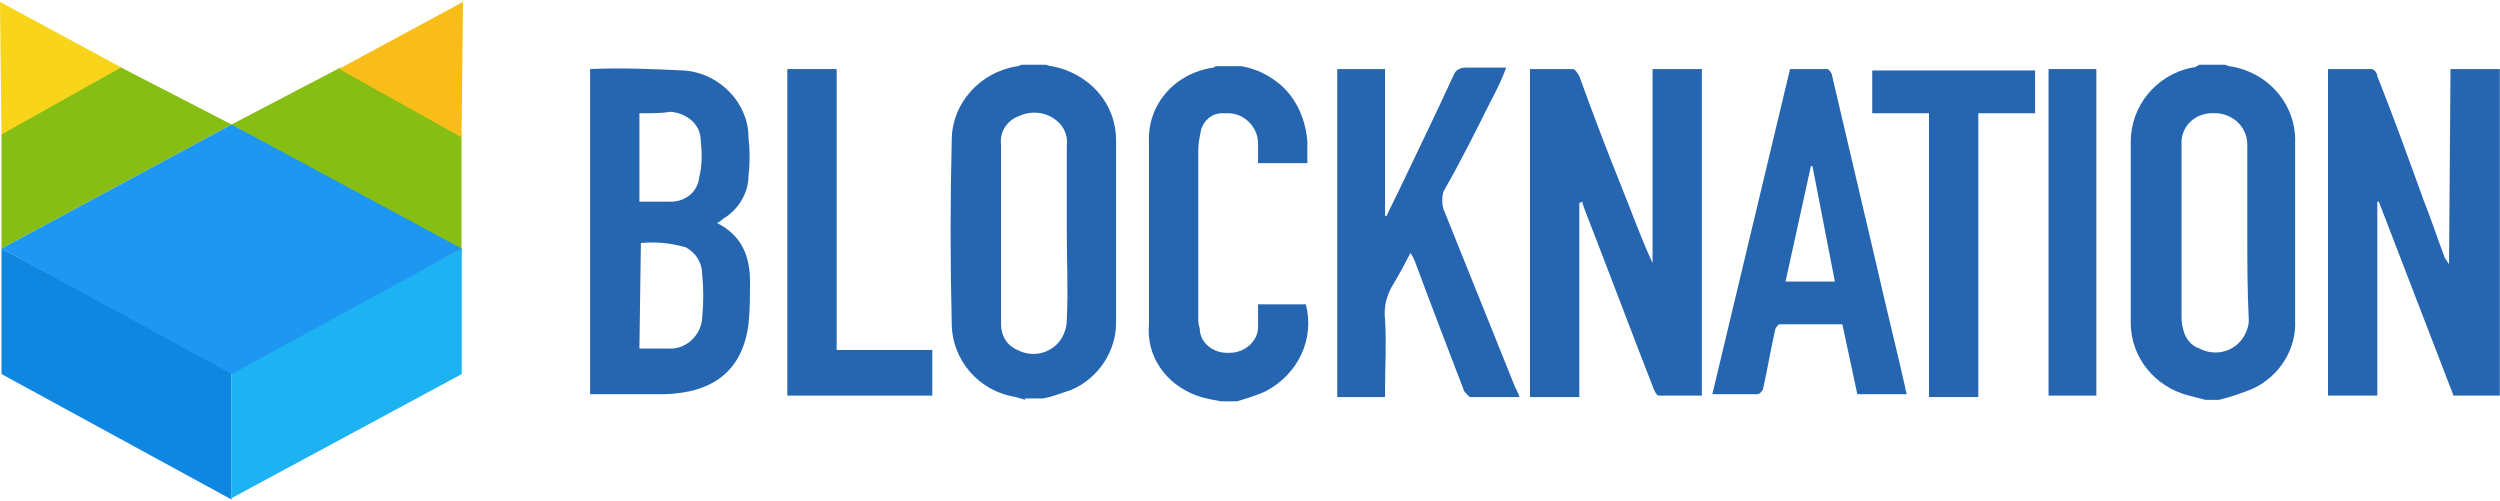
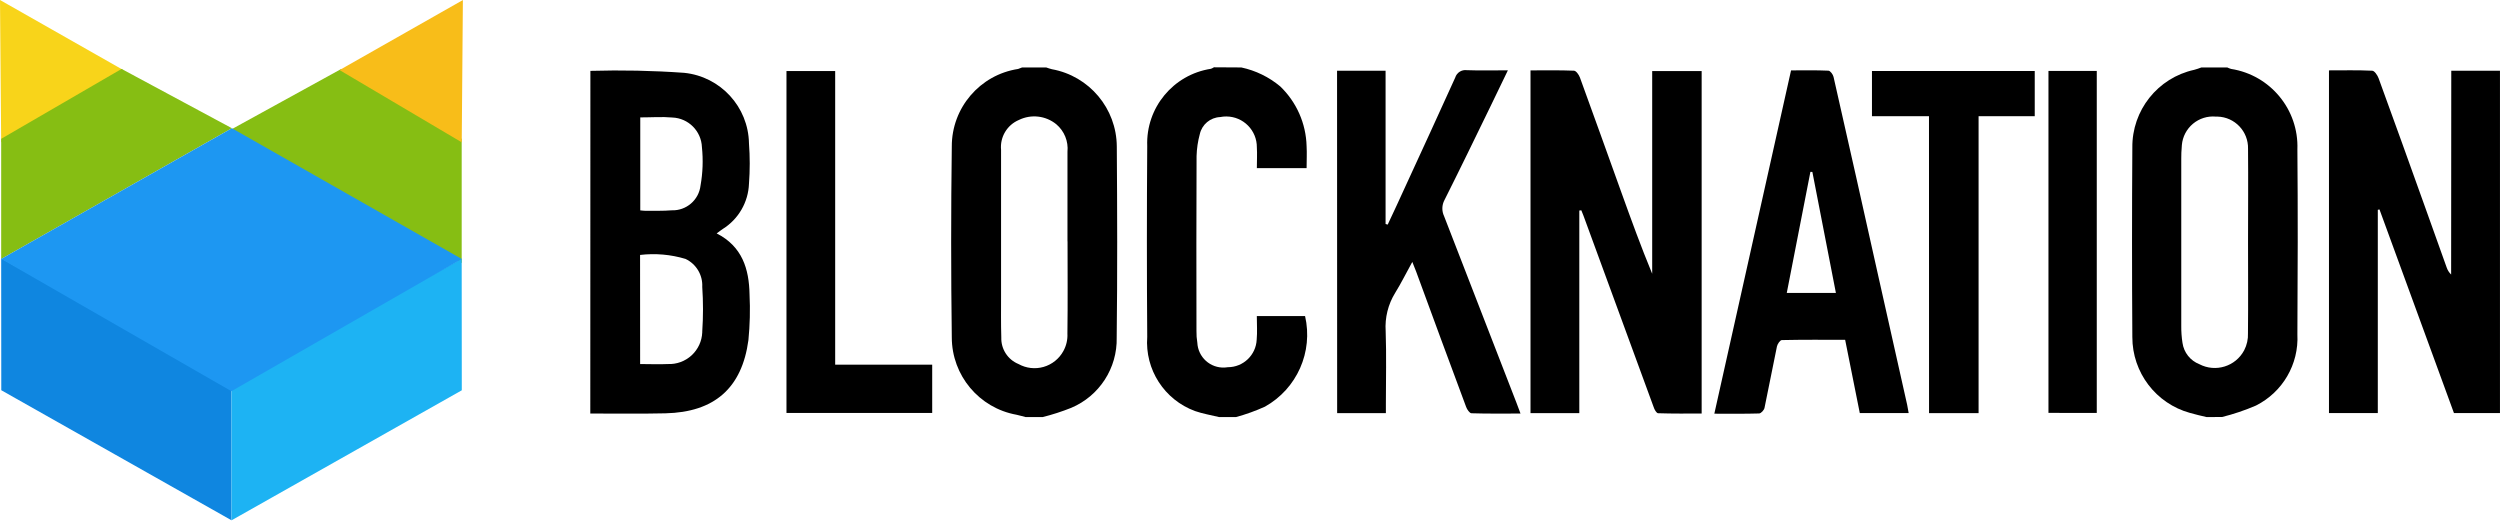
- <svg xmlns="http://www.w3.org/2000/svg" width="300" height="60" viewBox="0 0 300 60" version="1.1">
+ <svg xmlns="http://www.w3.org/2000/svg" xmlns:xlink="http://www.w3.org/1999/xlink" width="167.255" height="34.811" viewBox="0 0 167.255 34.811">
  <defs>
-     <linearGradient id="linear0" gradientUnits="userSpaceOnUse" x1="-51.427" y1="9.037" x2="-51.44" y2="9.067" gradientTransform="matrix(27.61506,0,0,-22.22864,2133.841,1464.858)">
-       <stop offset="0" style="stop-color:rgb(53.333%,77.255%,3.137%);stop-opacity:1;" />
-       <stop offset="1" style="stop-color:rgb(52.549%,74.51%,7.451%);stop-opacity:1;" />
+     <linearGradient id="linear-gradient" x1="-5.728" y1="69.743" x2="-5.741" y2="69.713" gradientUnits="objectBoundingBox">
+       <stop offset="0" stop-color="#88c508" />
+       <stop offset="1" stop-color="#86be13" />
    </linearGradient>
-     <linearGradient id="linear1" gradientUnits="userSpaceOnUse" x1="-72.108" y1="-18.33" x2="-72.108" y2="-18.243" gradientTransform="matrix(14.79558,0,0,-16.29074,1115.017,1053.206)">
-       <stop offset="0" style="stop-color:rgb(97.255%,83.137%,10.196%);stop-opacity:1;" />
-       <stop offset="1" style="stop-color:rgb(97.255%,74.118%,9.804%);stop-opacity:1;" />
+     <linearGradient id="linear-gradient-2" x1="-19.356" y1="82.967" x2="-19.356" y2="82.88" gradientUnits="objectBoundingBox">
+       <stop offset="0" stop-color="#f8d41a" />
+       <stop offset="1" stop-color="#f8bd19" />
    </linearGradient>
-     <linearGradient id="linear2" gradientUnits="userSpaceOnUse" x1="-60.281" y1="15.417" x2="-60.281" y2="15.441" gradientTransform="matrix(27.62761,0,0,-29.99412,1679.381,2014.633)">
-       <stop offset="0" style="stop-color:rgb(7.451%,54.902%,90.588%);stop-opacity:1;" />
-       <stop offset="1" style="stop-color:rgb(5.882%,52.549%,87.843%);stop-opacity:1;" />
+     <linearGradient id="linear-gradient-3" x1="-4.643" y1="50.757" x2="-4.643" y2="50.733" gradientUnits="objectBoundingBox">
+       <stop offset="0" stop-color="#138ce7" />
+       <stop offset="1" stop-color="#0f86e0" />
    </linearGradient>
-     <linearGradient id="linear3" gradientUnits="userSpaceOnUse" x1="-56.62" y1="-13.588" x2="-56.62" y2="-13.675" gradientTransform="matrix(14.79199,0,0,-16.29416,844.925,1053.469)">
-       <stop offset="0" style="stop-color:rgb(97.255%,83.137%,10.196%);stop-opacity:1;" />
-       <stop offset="1" style="stop-color:rgb(97.255%,74.118%,9.804%);stop-opacity:1;" />
+     <linearGradient id="linear-gradient-4" x1="-5.74" y1="50.831" x2="-5.74" y2="50.807" gradientUnits="objectBoundingBox">
+       <stop offset="0" stop-color="#1db3f3" />
+       <stop offset="1" stop-color="#1db3f3" />
    </linearGradient>
-     <linearGradient id="linear4" gradientUnits="userSpaceOnUse" x1="-85.755" y1="2.461" x2="-85.742" y2="2.493" gradientTransform="matrix(27.67782,0,0,-21.75806,1682.643,1432.904)">
-       <stop offset="0" style="stop-color:rgb(53.333%,77.255%,3.137%);stop-opacity:1;" />
-       <stop offset="1" style="stop-color:rgb(52.549%,74.51%,7.451%);stop-opacity:1;" />
-     </linearGradient>
-     <linearGradient id="linear5" gradientUnits="userSpaceOnUse" x1="-83.042" y1="30.834" x2="-83.026" y2="30.861" gradientTransform="matrix(55.24985,0,0,-30.10706,3474.831,2007.424)">
-       <stop offset="0" style="stop-color:rgb(11.373%,69.804%,94.902%);stop-opacity:1;" />
-       <stop offset="1" style="stop-color:rgb(11.373%,59.216%,94.902%);stop-opacity:1;" />
+     <linearGradient id="linear-gradient-5" x1="27.235" y1="78.227" x2="27.235" y2="78.314" xlink:href="#linear-gradient-2" />
+     <linearGradient id="linear-gradient-6" x1="-4.633" y1="71.283" x2="-4.62" y2="71.251" xlink:href="#linear-gradient" />
+     <linearGradient id="linear-gradient-7" x1="-0.502" y1="46.991" x2="-0.486" y2="46.964" gradientUnits="objectBoundingBox">
+       <stop offset="0" stop-color="#1db2f2" />
+       <stop offset="1" stop-color="#1d97f2" />
    </linearGradient>
  </defs>
-   <g id="surface1">
-     <path style=" stroke:none;fill-rule:nonzero;fill:url(#linear0);" d="M 40.859 8.102 L 55.383 16.145 L 55.383 30.344 L 27.77 14.945 Z M 40.859 8.102 " />
-     <path style=" stroke:none;fill-rule:nonzero;fill:url(#linear1);" d="M 55.562 0.227 L 55.383 16.484 L 40.68 8.27 Z M 55.562 0.227 " />
-     <path style=" stroke:none;fill-rule:nonzero;fill:url(#linear2);" d="M 0.18 29.828 L 27.793 44.547 L 27.793 59.945 L 0.18 44.887 Z M 0.18 29.828 " />
-     <path style=" stroke:none;fill-rule:nonzero;fill:rgb(11.373%,70.196%,95.294%);fill-opacity:1;" d="M 55.41 29.828 L 27.793 44.375 L 27.793 59.773 L 55.41 44.887 Z M 55.41 29.828 " />
-     <path style=" stroke:none;fill-rule:nonzero;fill:url(#linear3);" d="M 0 0.227 L 0.18 16.48 L 14.883 8.27 Z M 0 0.227 " />
-     <path style=" stroke:none;fill-rule:nonzero;fill:url(#linear4);" d="M 14.523 8.098 L 0.18 16.141 L 0.18 29.828 L 27.793 14.941 Z M 14.523 8.098 " />
-     <path style=" stroke:none;fill-rule:nonzero;fill:url(#linear5);" d="M 27.793 14.941 L 55.41 29.828 L 27.793 44.887 L 0.18 29.828 Z M 27.793 14.941 " />
-     <path style=" stroke:none;fill-rule:nonzero;fill:rgb(14.902%,40%,69.02%);fill-opacity:1;" d="M 70.812 8.285 C 74.578 8.113 78.344 8.285 82.109 8.457 C 86.41 8.797 89.82 12.391 89.82 16.5 C 90 18.039 90 19.578 89.82 21.117 C 89.82 23.172 88.562 25.227 86.77 26.254 C 86.59 26.422 86.41 26.594 86.055 26.766 C 89.102 28.305 90 30.871 90 33.781 C 90 35.492 90 37.203 89.82 38.914 C 89.102 44.391 85.695 47.129 79.777 47.301 C 76.73 47.301 73.859 47.301 70.812 47.301 Z M 76.73 41.824 C 77.984 41.824 79.059 41.824 80.137 41.824 C 82.289 41.996 84.082 40.285 84.262 38.23 L 84.262 38.059 C 84.438 36.348 84.438 34.637 84.262 32.926 C 84.262 31.559 83.543 30.359 82.289 29.676 C 80.496 29.16 78.699 28.992 76.906 29.16 Z M 76.73 13.59 L 76.73 24.199 C 76.906 24.199 77.266 24.199 77.445 24.199 C 78.523 24.199 79.598 24.199 80.496 24.199 C 82.289 24.199 83.723 23 83.902 21.289 C 84.262 19.922 84.262 18.383 84.082 16.84 C 84.082 14.957 82.469 13.59 80.496 13.418 C 79.418 13.59 78.164 13.59 76.73 13.59 Z M 76.73 13.59 " />
-     <path style=" stroke:none;fill-rule:nonzero;fill:rgb(14.902%,40%,69.02%);fill-opacity:1;" d="M 122.992 47.984 C 122.633 47.812 122.277 47.812 121.918 47.645 C 117.434 46.957 114.207 43.195 114.207 38.746 C 114.027 31.387 114.027 24.199 114.207 16.84 C 114.207 12.391 117.613 8.629 122.098 7.941 C 122.277 7.941 122.453 7.77 122.633 7.77 L 125.504 7.77 C 125.684 7.77 125.863 7.941 126.219 7.941 C 130.703 8.797 133.93 12.391 133.93 16.84 C 133.93 24.199 133.93 31.387 133.93 38.746 C 133.93 42.168 131.781 45.418 128.551 46.785 C 127.477 47.129 126.219 47.645 125.145 47.812 L 122.992 47.812 Z M 128.016 27.793 L 128.016 17.523 C 128.191 16.328 127.656 15.129 126.758 14.445 C 125.504 13.418 123.711 13.246 122.277 13.934 C 120.84 14.445 119.945 15.812 120.125 17.355 L 120.125 34.125 C 120.125 35.664 120.125 37.203 120.125 38.914 C 120.125 40.285 120.84 41.48 122.098 41.996 C 124.07 43.023 126.398 42.336 127.477 40.457 C 127.836 39.77 128.016 39.086 128.016 38.402 C 128.191 34.809 128.016 31.387 128.016 27.793 Z M 128.016 27.793 " />
-     <path style=" stroke:none;fill-rule:nonzero;fill:rgb(14.902%,40%,69.02%);fill-opacity:1;" d="M 264.656 47.984 C 263.938 47.812 263.398 47.645 262.684 47.473 C 258.559 46.445 255.688 42.852 255.688 38.746 C 255.688 31.559 255.688 24.371 255.688 17.012 C 255.688 12.734 258.738 8.969 263.039 8.113 C 263.398 8.113 263.578 7.941 263.938 7.77 L 266.984 7.77 C 267.164 7.77 267.344 7.941 267.523 7.941 C 272.188 8.629 275.594 12.562 275.414 17.184 C 275.414 24.199 275.414 31.215 275.414 38.402 C 275.594 41.824 273.621 45.074 270.395 46.617 C 269.137 47.129 267.703 47.645 266.27 47.984 Z M 269.676 27.965 C 269.676 24.371 269.676 20.949 269.676 17.355 C 269.676 15.301 268.062 13.762 266.09 13.59 C 266.09 13.59 265.91 13.59 265.91 13.59 C 263.758 13.418 261.965 14.789 261.785 16.84 C 261.785 16.84 261.785 17.012 261.785 17.012 C 261.785 17.523 261.785 17.867 261.785 18.383 L 261.785 37.547 C 261.785 38.23 261.785 38.914 261.965 39.43 C 262.145 40.457 262.859 41.48 263.938 41.824 C 265.91 42.852 268.242 42.168 269.316 40.285 C 269.676 39.602 269.855 39.086 269.855 38.402 C 269.676 34.809 269.676 31.387 269.676 27.965 Z M 269.676 27.965 " />
-     <path style=" stroke:none;fill-rule:nonzero;fill:rgb(14.902%,40%,69.02%);fill-opacity:1;" d="M 148.992 7.941 C 150.789 8.285 152.223 8.969 153.656 10.168 C 155.629 11.879 156.703 14.445 156.883 17.012 C 156.883 17.867 156.883 18.723 156.883 19.578 L 150.965 19.578 C 150.965 18.723 150.965 18.039 150.965 17.184 C 150.965 15.301 149.352 13.59 147.379 13.59 C 147.199 13.59 146.844 13.59 146.664 13.59 C 145.406 13.59 144.512 14.445 144.152 15.473 C 143.973 16.328 143.793 17.184 143.793 18.039 C 143.793 24.711 143.793 31.387 143.793 38.059 C 143.793 38.574 143.793 38.914 143.973 39.43 C 143.973 41.141 145.586 42.336 147.199 42.336 C 147.379 42.336 147.379 42.336 147.559 42.336 C 149.352 42.336 150.965 40.969 150.965 39.258 C 150.965 38.402 150.965 37.547 150.965 36.52 L 156.703 36.52 C 157.781 40.625 155.809 44.906 151.863 46.957 C 150.789 47.473 149.531 47.812 148.457 48.156 L 146.484 48.156 C 145.586 47.984 144.512 47.812 143.613 47.473 C 139.848 46.102 137.52 42.68 137.875 38.914 C 137.875 31.559 137.875 24.371 137.875 17.012 C 137.695 12.562 140.926 8.797 145.586 8.113 C 145.766 8.113 145.766 7.941 145.945 7.941 Z M 148.992 7.941 " />
-     <path style=" stroke:none;fill-rule:nonzero;fill:rgb(14.902%,40%,69.02%);fill-opacity:1;" d="M 189.52 24.371 L 189.52 47.645 L 183.602 47.645 L 183.602 8.285 C 185.395 8.285 187.188 8.285 188.805 8.285 C 188.98 8.285 189.34 8.797 189.52 9.141 C 191.133 13.59 192.746 17.867 194.539 22.316 C 195.797 25.398 196.871 28.477 198.305 31.559 L 198.305 8.285 L 204.223 8.285 L 204.223 47.473 C 202.43 47.473 200.816 47.473 199.023 47.473 C 198.844 47.473 198.664 47.129 198.484 46.785 C 195.617 39.43 192.926 32.242 190.059 24.883 C 190.059 24.711 189.879 24.543 189.879 24.199 Z M 189.52 24.371 " />
-     <path style=" stroke:none;fill-rule:nonzero;fill:rgb(14.902%,40%,69.02%);fill-opacity:1;" d="M 160.469 8.285 L 166.207 8.285 L 166.207 25.91 L 166.387 25.91 C 167.105 24.371 167.824 23 168.539 21.461 C 170.512 17.355 172.484 13.246 174.457 8.969 C 174.637 8.457 175.176 8.113 175.891 8.113 C 177.504 8.113 179.121 8.113 180.734 8.113 C 180.195 9.652 179.477 11.023 178.762 12.391 C 176.969 15.984 175.176 19.578 173.203 23 C 173.023 23.688 173.023 24.371 173.203 25.055 C 176.07 32.242 178.941 39.258 181.809 46.445 C 181.988 46.785 182.168 47.129 182.348 47.645 C 180.375 47.645 178.402 47.645 176.43 47.645 C 176.25 47.645 175.891 47.129 175.711 46.957 C 173.738 41.824 171.766 36.691 169.797 31.387 C 169.617 31.043 169.617 30.871 169.258 30.359 C 168.539 31.727 168 32.754 167.285 33.953 C 166.387 35.32 166.027 36.863 166.207 38.402 C 166.387 41.141 166.207 43.879 166.207 46.617 L 166.207 47.645 L 160.469 47.645 Z M 160.469 8.285 " />
-     <path style=" stroke:none;fill-rule:nonzero;fill:rgb(14.902%,40%,69.02%);fill-opacity:1;" d="M 214.805 8.285 C 216.418 8.285 217.852 8.285 219.285 8.285 C 219.465 8.285 219.824 8.797 219.824 8.969 C 221.617 16.668 223.41 24.199 225.203 31.898 C 226.281 36.691 227.535 41.652 228.613 46.445 C 228.613 46.785 228.789 46.957 228.789 47.301 L 222.875 47.301 L 221.082 38.914 C 218.57 38.914 216.059 38.914 213.547 38.914 C 213.371 38.914 213.012 39.43 213.012 39.602 C 212.473 41.996 212.113 44.219 211.578 46.617 C 211.578 46.785 211.219 47.301 210.859 47.301 C 209.066 47.301 207.273 47.301 205.48 47.301 Z M 220.184 33.781 L 217.492 19.922 L 217.312 19.922 L 214.266 33.781 Z M 220.184 33.781 " />
-     <path style=" stroke:none;fill-rule:nonzero;fill:rgb(14.902%,40%,69.02%);fill-opacity:1;" d="M 231.48 13.59 L 224.668 13.59 L 224.668 8.457 L 244.211 8.457 L 244.211 13.59 L 237.398 13.59 L 237.398 47.645 L 231.48 47.645 Z M 231.48 13.59 " />
-     <path style=" stroke:none;fill-rule:nonzero;fill:rgb(14.902%,40%,69.02%);fill-opacity:1;" d="M 245.824 47.473 L 245.824 8.285 L 251.562 8.285 L 251.562 47.473 Z M 245.824 47.473 " />
-     <path style=" stroke:none;fill-rule:nonzero;fill:rgb(14.902%,40%,69.02%);fill-opacity:1;" d="M 100.219 41.996 L 111.875 41.996 L 111.875 47.473 L 94.48 47.473 L 94.48 8.285 L 100.398 8.285 L 100.398 41.996 Z M 100.219 41.996 " />
-     <path style=" stroke:none;fill-rule:nonzero;fill:rgb(14.902%,40%,69.02%);fill-opacity:1;" d="M 294.062 8.285 L 299.98 8.285 L 299.98 47.473 L 294.422 47.473 L 285.457 24.199 L 285.277 24.199 L 285.277 47.473 L 279.359 47.473 L 279.359 8.285 C 281.152 8.285 282.766 8.285 284.559 8.285 C 284.918 8.285 285.277 8.797 285.277 9.141 C 287.25 14.102 289.043 19.066 290.836 24.027 C 291.73 26.254 292.449 28.477 293.344 30.871 C 293.523 31.215 293.703 31.387 293.883 31.727 Z M 294.062 8.285 " />
+   <g id="Group_272" data-name="Group 272" transform="translate(0)">
+     <g id="Group_270" data-name="Group 270">
+       <g id="Group_268" data-name="Group 268" transform="translate(15.486 0.002)">
+         <path id="Path_1773" data-name="Path 1773" d="M-353.3,326.94l8.053,4.676v8.314l-15.4-8.951Z" transform="translate(360.649 -322.331)" fill="url(#linear-gradient)" />
+         <path id="Path_1774" data-name="Path 1774" d="M-349.3,324.964l-.077,9.52-8.174-4.835Z" transform="translate(364.782 -324.964)" fill="url(#linear-gradient-2)" />
+       </g>
+       <path id="Path_1771" data-name="Path 1771" d="M-367.255,332.372l15.407,8.569V349.9l-15.4-8.7Z" transform="translate(367.334 -315.093)" fill="url(#linear-gradient-3)" />
+       <path id="Path_1772" data-name="Path 1772" d="M-345.247,332.383l-15.4,8.543v8.963l15.407-8.7Z" transform="translate(376.135 -315.078)" fill="url(#linear-gradient-4)" />
+       <g id="Group_269" data-name="Group 269">
+         <path id="Path_1774-2" data-name="Path 1774-2" d="M-367.289,324.963l.079,9.522,8.17-4.835Z" transform="translate(367.289 -324.963)" fill="url(#linear-gradient-5)" />
+         <path id="Path_1773-2" data-name="Path 1773-2" d="M-359.2,326.94l-8.055,4.676v8.039l15.435-8.748Z" transform="translate(367.334 -322.329)" fill="url(#linear-gradient-6)" />
+       </g>
+       <path id="Path_1770" data-name="Path 1770" d="M-351.821,328.641l15.381,8.748-15.411,8.846-15.4-8.849Z" transform="translate(367.333 -320.063)" fill="url(#linear-gradient-7)" />
+     </g>
+     <g id="Group_271" data-name="Group 271" transform="translate(39.489 4.51)">
+       <path id="Path_1775" data-name="Path 1775" d="M-350.348,327.011a62.593,62.593,0,0,1,6.274.131,4.828,4.828,0,0,1,4.336,4.718,18.016,18.016,0,0,1,0,2.7,3.736,3.736,0,0,1-1.747,3.025c-.126.082-.243.177-.415.3,1.712.872,2.171,2.379,2.2,4.091a20.75,20.75,0,0,1-.075,3.046c-.434,3.219-2.283,4.828-5.56,4.9-1.672.04-3.347.012-5.019.014Zm3.328,19.614c.667,0,1.264.03,1.856,0a2.21,2.21,0,0,0,2.3-2.12l0-.058a22.35,22.35,0,0,0,0-2.985,1.96,1.96,0,0,0-1.119-1.87,7.49,7.49,0,0,0-3.041-.266Zm.009-16.5v6.22c.149.012.261.03.373.03.576-.007,1.157.012,1.73-.035a1.875,1.875,0,0,0,1.929-1.658,9.2,9.2,0,0,0,.093-2.568,2.063,2.063,0,0,0-1.982-1.982c-.686-.063-1.383-.007-2.146-.007Z" transform="translate(350.357 -326.78)" />
+       <path id="Path_1776" data-name="Path 1776" d="M-335.029,350.289c-.2-.051-.4-.11-.6-.154a5.263,5.263,0,0,1-4.333-5.173q-.084-6.384,0-12.774A5.233,5.233,0,0,1-335.524,327a2.113,2.113,0,0,0,.264-.1h1.616a3.847,3.847,0,0,0,.376.117,5.288,5.288,0,0,1,4.345,5.171c.03,4.261.044,8.524-.007,12.785a4.976,4.976,0,0,1-3.044,4.7,15.171,15.171,0,0,1-1.9.616Zm2.806-11.754v-5.991a2.134,2.134,0,0,0-.749-1.845,2.335,2.335,0,0,0-2.5-.287,1.97,1.97,0,0,0-1.194,2V342.2c0,.924-.012,1.845.016,2.766a1.853,1.853,0,0,0,1.15,1.775,2.2,2.2,0,0,0,3-.863,2.185,2.185,0,0,0,.273-1.173c.028-2.064.009-4.116.009-6.171Z" transform="translate(364.15 -326.897)" />
+       <path id="Path_1777" data-name="Path 1777" d="M-301.145,350.288c-.368-.091-.739-.166-1.1-.275a5.253,5.253,0,0,1-3.862-5.077q-.042-6.332,0-12.664a5.268,5.268,0,0,1,4.14-5.215c.168-.042.319-.1.48-.159h1.73a1.484,1.484,0,0,0,.261.1,5.253,5.253,0,0,1,4.431,5.383c.035,4.123.026,8.249,0,12.375a5.04,5.04,0,0,1-2.771,4.762,14.676,14.676,0,0,1-2.269.767Zm2.778-11.724h0c0-2.073.019-4.149,0-6.222a2.1,2.1,0,0,0-2.041-2.155.914.914,0,0,0-.112,0,2.093,2.093,0,0,0-2.274,1.9.917.917,0,0,0-.007.112c-.026.268-.033.536-.033.8V344.18a7,7,0,0,0,.082,1.147,1.8,1.8,0,0,0,1.126,1.423,2.226,2.226,0,0,0,3-.928,2.261,2.261,0,0,0,.254-1.148C-298.351,342.636-298.367,340.6-298.367,338.564Z" transform="translate(409.276 -326.896)" />
+       <path id="Path_1778" data-name="Path 1778" d="M-328.065,326.9a6.019,6.019,0,0,1,2.6,1.266,5.744,5.744,0,0,1,1.766,4c.028.476,0,.954,0,1.469h-3.328c0-.478.028-.935,0-1.39a2.051,2.051,0,0,0-2.034-2.066,1.973,1.973,0,0,0-.422.04,1.458,1.458,0,0,0-1.36,1.138,6.266,6.266,0,0,0-.217,1.469c-.019,3.9-.012,7.794-.007,11.691a4.365,4.365,0,0,0,.058.8,1.745,1.745,0,0,0,1.828,1.66,1.7,1.7,0,0,0,.217-.023,1.933,1.933,0,0,0,1.926-1.843c.047-.511.009-1.029.009-1.577h3.228a5.521,5.521,0,0,1-2.684,6.059,12.942,12.942,0,0,1-1.929.695h-1.147c-.536-.131-1.082-.219-1.6-.4a4.9,4.9,0,0,1-3.2-4.961q-.045-6.385,0-12.774a5.034,5.034,0,0,1,4.263-5.164,1.042,1.042,0,0,0,.2-.1Z" transform="translate(371.624 -326.897)" />
+       <path id="Path_1779" data-name="Path 1779" d="M-320.12,336.362v13.553h-3.265v-22.93c.991,0,1.95-.019,2.906.021.142,0,.333.273.4.455.933,2.556,1.849,5.122,2.771,7.682.655,1.819,1.313,3.636,2.064,5.448V327.029h3.309v22.914c-.968,0-1.94.012-2.913-.021-.107,0-.25-.25-.3-.415q-2.354-6.395-4.693-12.8c-.044-.121-.1-.24-.145-.362Z" transform="translate(386.29 -326.786)" />
+       <path id="Path_1780" data-name="Path 1780" d="M-328.934,327.018h3.246V337.27l.142.04c.4-.854.8-1.7,1.187-2.561,1.112-2.421,2.232-4.842,3.328-7.27a.713.713,0,0,1,.779-.5c.882.033,1.768.009,2.747.009-.417.856-.791,1.644-1.173,2.428-1.017,2.087-2.027,4.177-3.069,6.25a1.2,1.2,0,0,0-.026,1.082q2.431,6.241,4.844,12.489c.084.212.161.425.268.714-1.141,0-2.211.016-3.279-.019-.126,0-.3-.256-.359-.424q-1.686-4.527-3.347-9.063c-.065-.173-.138-.345-.254-.639-.417.753-.749,1.432-1.145,2.069a4.327,4.327,0,0,0-.637,2.563c.056,1.612.014,3.225.014,4.839v.648h-3.26Z" transform="translate(378.897 -326.794)" />
+       <path id="Path_1781" data-name="Path 1781" d="M-312.977,326.985c.851,0,1.677-.019,2.5.019.126.007.308.254.343.418q1.522,6.7,3.013,13.408.952,4.264,1.912,8.529c.037.166.063.336.1.55h-3.27l-.979-4.9c-1.432,0-2.834-.012-4.235.019-.114,0-.292.259-.327.422-.289,1.369-.543,2.745-.833,4.114-.03.147-.229.368-.357.373-.977.03-1.957.016-3,.016Zm3,14.887-1.574-8.093-.131-.007-1.581,8.1Z" transform="translate(393.313 -326.786)" />
+       <path id="Path_1782" data-name="Path 1782" d="M-309.775,330.021h-3.815V327H-302.7v3.023h-3.757v19.866h-3.314Z" transform="translate(399.339 -326.758)" />
+       <path id="Path_1783" data-name="Path 1783" d="M-308.527,349.878V327h3.232v22.882Z" transform="translate(406.084 -326.765)" />
+       <path id="Path_1784" data-name="Path 1784" d="M-341.47,346.644h6.491v3.23h-9.749V327h3.258Z" transform="translate(357.856 -326.757)" />
+       <path id="Path_1785" data-name="Path 1785" d="M-292.3,327.011h3.258v22.9h-3.079l-4.982-13.623-.112.026v13.6h-3.267V326.985c.982,0,1.94-.023,2.894.023.152.007.35.3.424.5q1.585,4.348,3.142,8.709.707,1.973,1.413,3.951a1.164,1.164,0,0,0,.3.476Z" transform="translate(416.806 -326.787)" />
+     </g>
  </g>
</svg>
